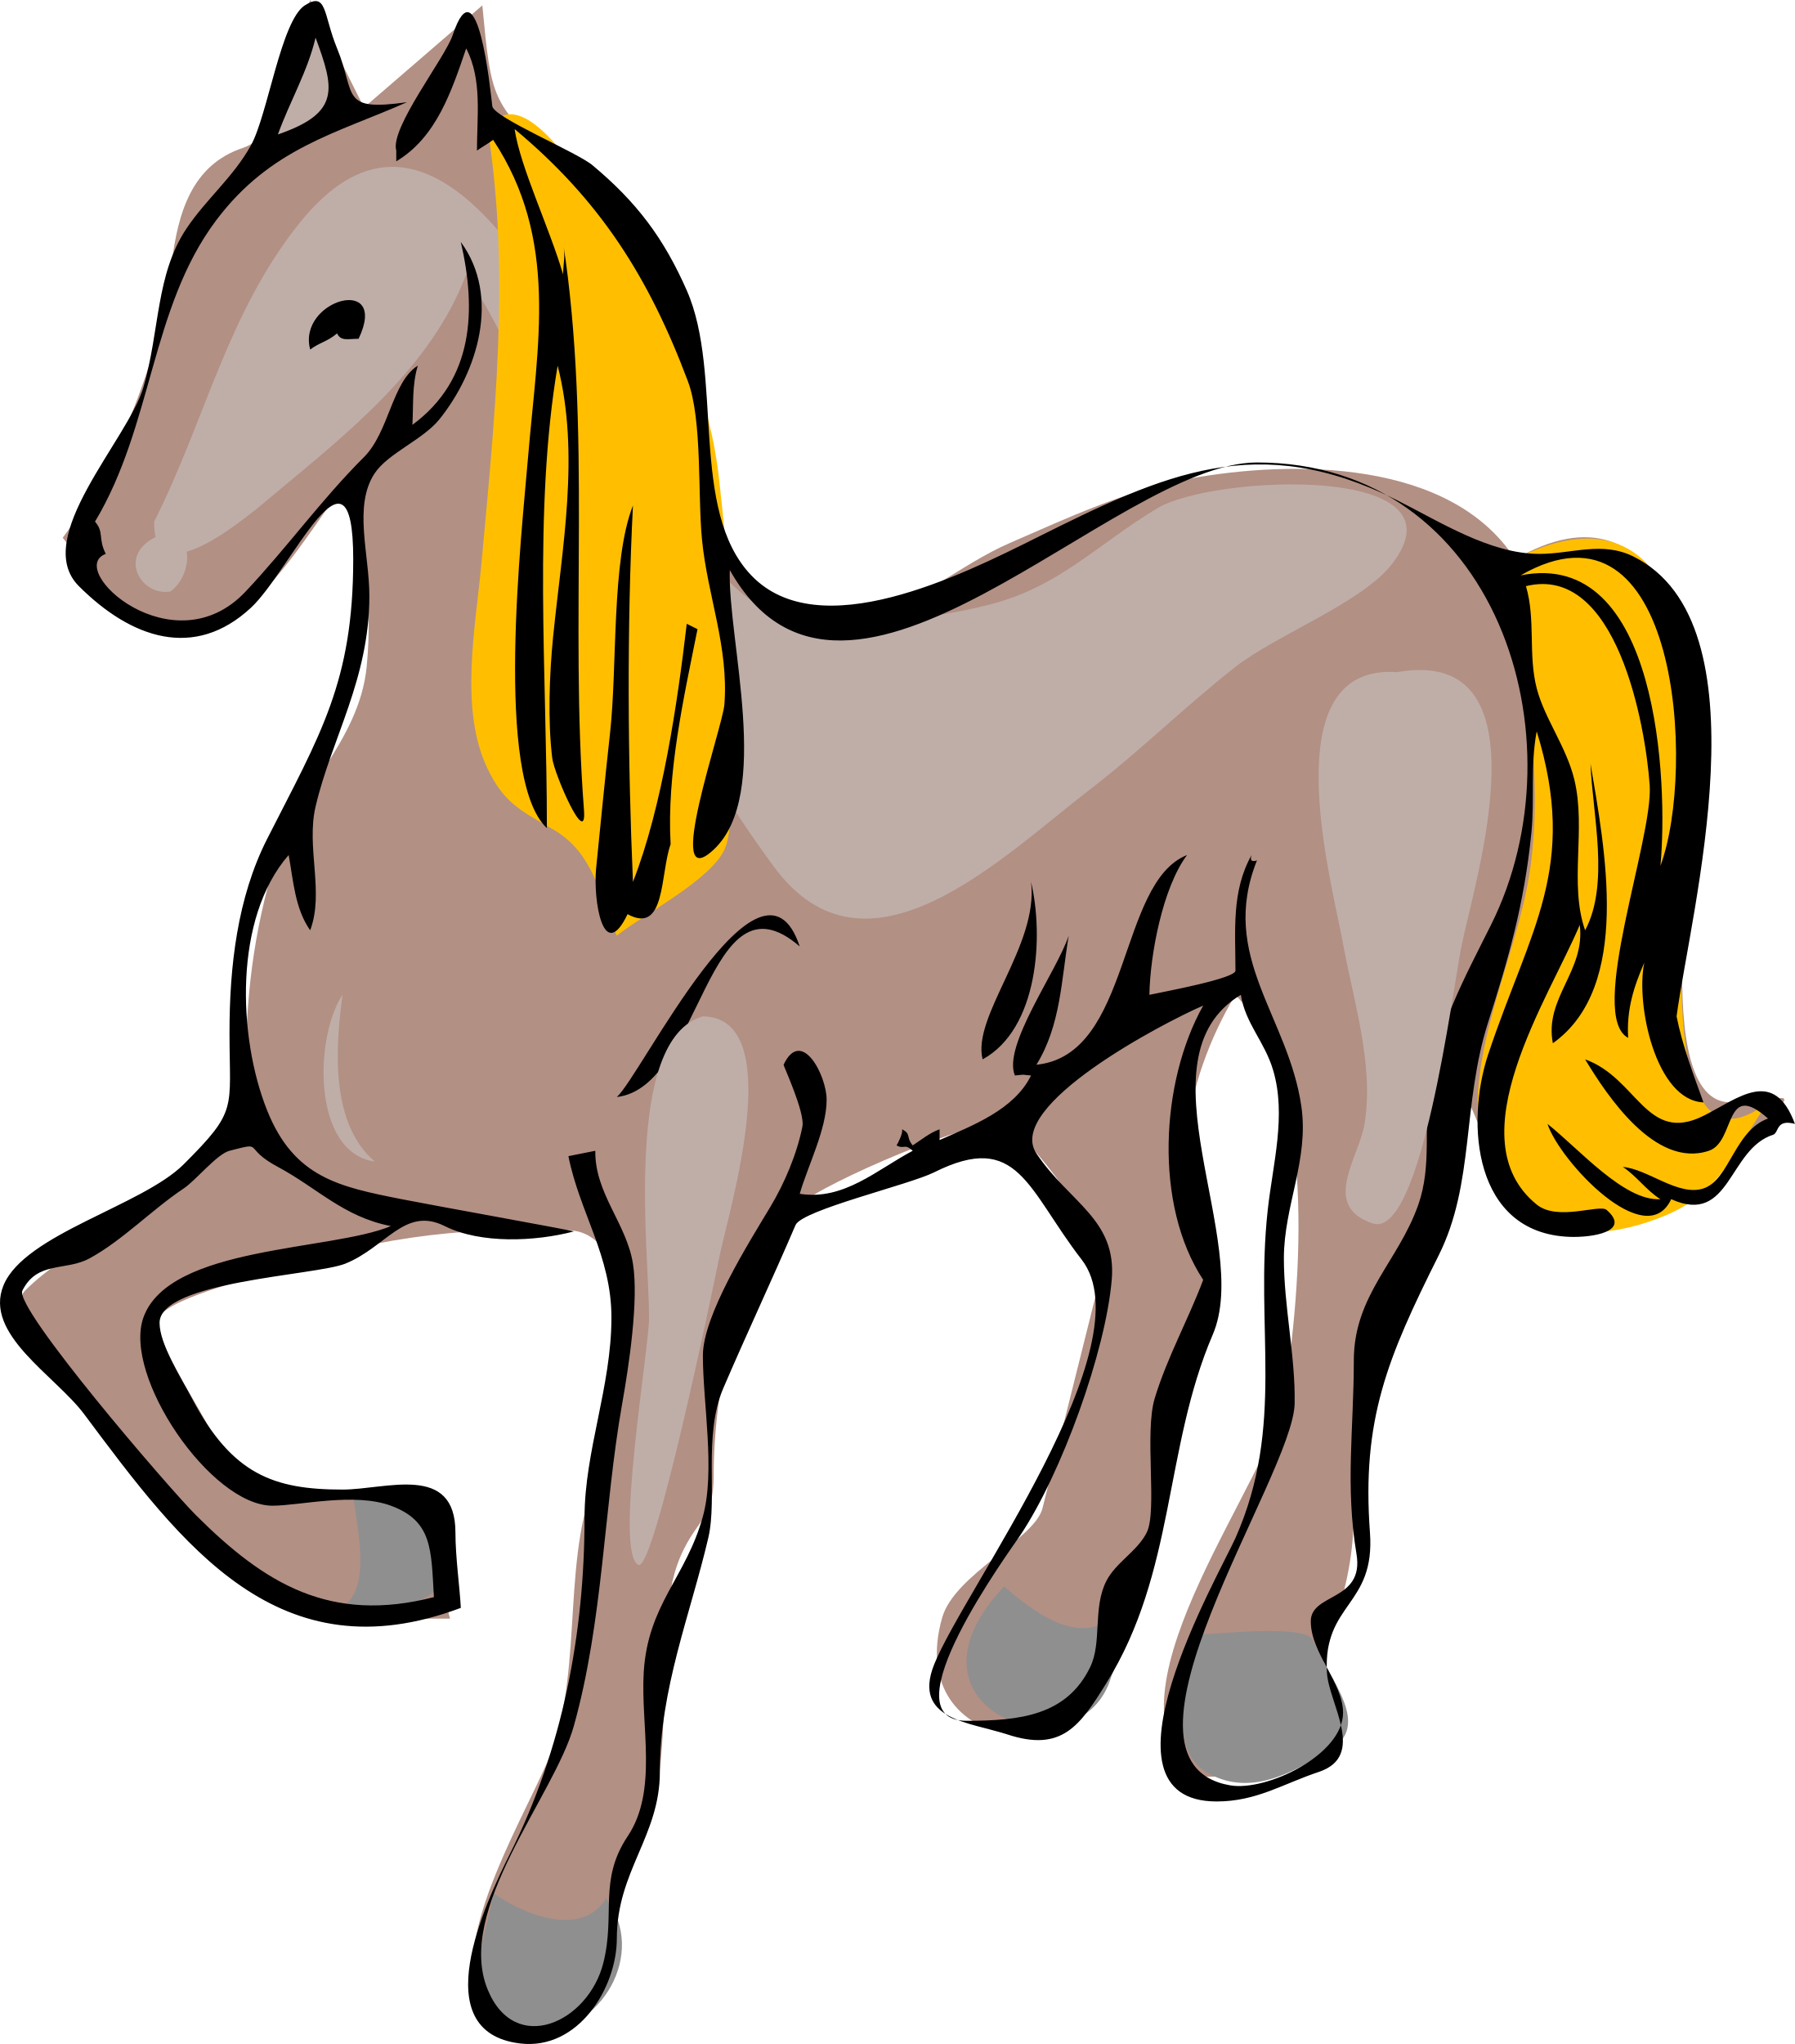
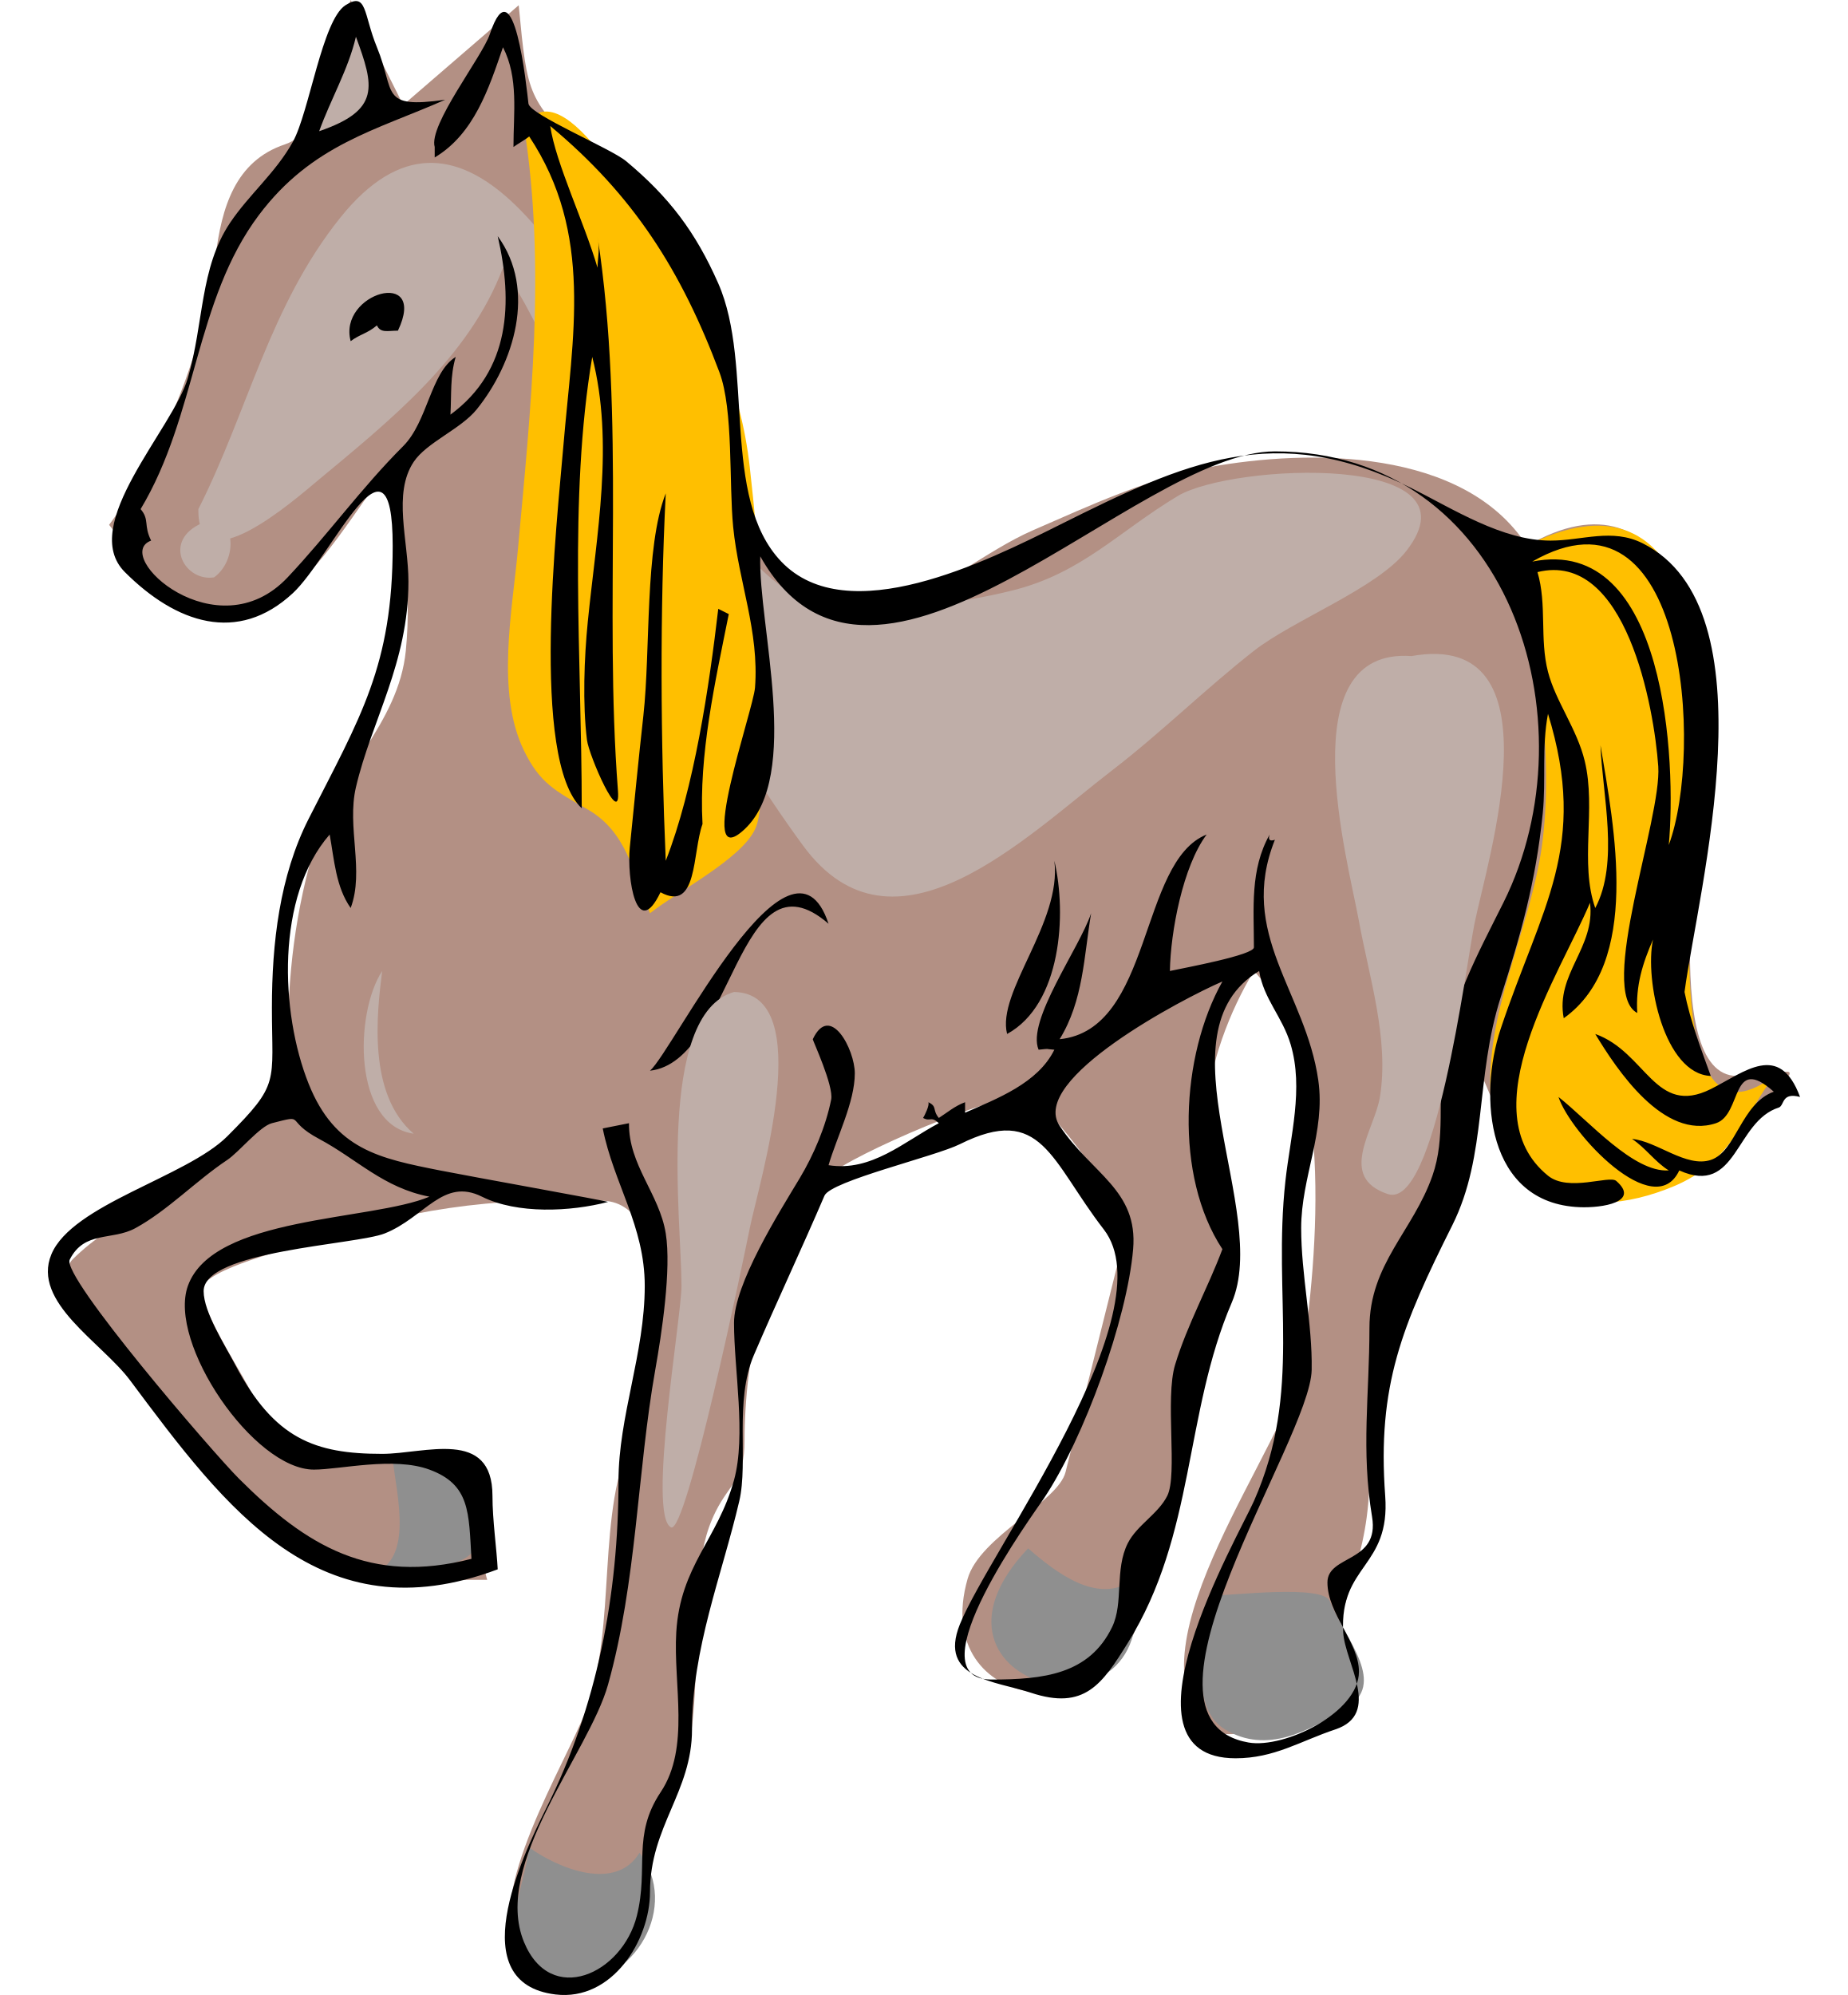
- <svg xmlns="http://www.w3.org/2000/svg" id="Layer_1" space="preserve" style="overflow:visible;enable-background:new 0 0 366.018 416.703;" version="1.1" viewBox="0 0 366.018 416.703">
+ <svg xmlns="http://www.w3.org/2000/svg" id="Layer_1" space="preserve" style="overflow:visible;enable-background:new 0 0 366.018 416.703;" version="1.1" viewBox="-10 0 386.018 416.703">
  <defs id="defs26" />
  <path d="M12.792,109.629c11.635-15.71,19.793-36.568,22.224-55.992  c1.283-10.253,4.069-20.006,14.525-23.489C58.417,27.191,60.212,9.115,63.252,0c3.657,7.309,7.313,14.618,10.969,21.926  c8.045-6.943,16.089-13.886,24.134-20.83c1.859,19.497,1.878,19.417,14.364,31.895c9.178,9.172,16.286,20.208,21.423,32.189  c9.046,21.096,9.146,69.489,42.097,60.893c10.537-2.748,19.571-10.978,29.62-15.349c11.821-5.142,24.033-10.844,36.748-13.154  c21-3.816,53.224-3.96,66.365,16.443c30.914-17.967,38.804,22.396,37.411,43.238c-0.761,11.388-10.236,67.487,6.47,67.487  c11.674,0,13.736-3.833,7.678,4.385c-5.315,7.208-18.898,14.376-27.345,18.596c-27.62,13.803-26.924-15.46-38.474-31.751  c0.353,10.234,0.705,20.468,1.061,30.702c0.058,1.7-9.248,10.077-10.974,12.662c-10.158,15.221-8.734,31.152-8.734,48.725  c0,17.457-6.041,24.707-8.594,42.574c-0.91,6.374-20.284,15.173-25.414,10.049c-17.015-17.006,17.15-59.346,19.745-75.646  c3.689-23.167,7.002-64.468-9.871-82.222c-5.046,8.33-9.408,19.649-9.872,29.601c-0.537,11.505,5.552,21.359,4.103,32.968  c-3.002,24.031-13.357,46.391-17.734,70.456c-4.846,26.649-44.384,22.2-36.302-6.059c2.536-8.867,18.876-15.971,20.463-22.313  c4.149-16.59,8.299-33.181,12.449-49.77c1.084-4.336-15.931-27.553-20.278-28.572c-5.872-1.375-36.998,12.136-41.684,16.444  c-13.113,12.056-17.551,38.684-17.551,55.362c0,8.251-3.002,8.733-6.033,14.802c-4.377,8.759-3.155,17.642-3.84,27.407  c-0.549,7.815-0.288,21.395-3.839,28.503c-4.153,8.313-8.227,15.827-8.227,25.763c0,14.576-16.498,22.962-25.231,9.866  c-7.467-11.195,9.932-39.073,14.018-49.962c6.774-18.057,1.82-41.452,10.116-58.022c6.19-12.365,8.898-47.992-6.485-48.474  c-23.892-0.746-40.673,1.694-63.356,9.25c-3.382,1.127-22.161,5.671-20.659,10.172c2.767,8.29,7.891,15.227,11.761,22.961  c5.436,10.863,20.432,10.506,28.278,11.572c6.875,0.934,11.041-3.41,16.455,4.385c3.205,4.614,1.597,15.545,3.291,20.828  c-12.176,0-25.253,0.212-36.75-4.383c-11.739-4.692-23.522-23.09-31.263-32.891c-4.239-5.365-23.439-24.813-18.648-29.599  c9.008-9.001,21.815-13.032,30.715-21.925c10.938-10.932,14.26-6.371,14.26-22.008c0-15.736,1.514-28.716,6.033-43.771  c4.263-14.201,17.109-24.092,18.648-39.466c1.347-13.461-0.911-26.267-2.742-39.467c-6.615,8.08-15.58,24.229-24.133,28.504  C31.216,133.313,23.532,123.047,12.792,109.629" id="path3" style="fill-rule:evenodd;clip-rule:evenodd;fill:#B39084;" />
  <path d="M243.156,333.272c4.181,0,23.146-2.345,24.62,1.154  c3.563,8.455,11.999,17.234,3.353,22.415c-7.88,4.724-16.477,9.634-25.229,4.388C237.63,356.27,242.127,340.979,243.156,333.272" id="path5" style="fill-rule:evenodd;clip-rule:evenodd;fill:#8F8F8F;" />
  <path d="M204.761,323.406c5.801,5.037,14.58,11.908,21.941,6.576  C233.992,366.618,177.025,352.674,204.761,323.406" id="path7" style="fill-rule:evenodd;clip-rule:evenodd;fill:#8F8F8F;" />
  <path d="M100.55,385.893c6.294,4.517,18.163,9.221,23.037,1.097  c8.534,11.213-1.004,27.407-14.464,27.407C89.741,414.397,99.277,396.395,100.55,385.893" id="path9" style="fill-rule:evenodd;clip-rule:evenodd;fill:#8F8F8F;" />
  <path d="M72.028,304.769c0.813,7.564,4.855,22.458-5.485,24.117  c11.258-3.742,24.134,2.165,24.134-11.51C90.677,303.687,83.197,304.769,72.028,304.769" id="path11" style="fill-rule:evenodd;clip-rule:evenodd;fill:#8F8F8F;" />
  <path d="M31.44,106.34c10.386-20.554,14.852-42.394,29.618-60.844  c25.286-31.589,47.302,10.151,58.729,28.096c10.052,15.788,25.099,53.578,46.378,53.578c12.323,0,23.4-0.862,35.389-3.857  c14.451-3.61,22.099-12.292,34.473-19.713c11.293-6.771,63.992-9.214,47.717,11.511c-6.12,7.795-23.631,14.418-31.811,20.83  c-10.148,7.954-19.411,17.115-29.577,24.93c-18.278,14.051-45.642,41.589-64.601,15.754c-17.479-23.819-29.913-49.542-41.667-76.557  c-6.228-14.313-12.335-31.274-21.022-44.156c-7.047,18.794-23.813,32.075-38.882,44.623C51.751,104.225,31.166,122.321,31.44,106.34  " id="path13" style="fill-rule:evenodd;clip-rule:evenodd;fill:#BFAEA8;" />
  <path d="M306.782,115.11c36.396-20.18,40.332,21.897,38.392,47.141  c-0.697,9.067-10.329,82.154,15.358,62.489c-6.202,8.535-9.029,18.061-20.844,23.021c-20.061,8.425-38.392,1.655-38.392-21.926  c0-16.844,8.953-33.558,10.967-50.429C314.701,154.985,310.423,135.135,306.782,115.11" id="path15" style="fill-rule:evenodd;clip-rule:evenodd;fill:#FFBF00;" />
  <path d="M99.453,26.312c4.656,29.422,1.408,59.076-1.269,88.491  c-1.16,12.743-4.636,29.81,1.269,41.967c3.276,6.745,6.429,8.37,13.243,12.261c8.212,4.689,9.521,13.075,13.084,21.723  c5.554-4.441,18.996-11.25,21.938-17.54c2.429-5.19,0.43-18.303,0.926-24.256c1.392-16.689-0.159-34.765-2.022-51.389  c-1.879-16.762-8.174-30.34-17.483-44.296C124.634,46.518,107.752,13.234,99.453,26.312" id="path17" style="fill-rule:evenodd;clip-rule:evenodd;fill:#FFBF00;" />
  <path d="M361.628,231.319c-9.24,2.889-8.713,18.617-20.84,13.153  c-5.175,11.053-22.746-7.788-25.233-15.348c6.395,5.045,15.657,15.825,23.038,15.348c-2.84-1.742-4.885-4.76-7.68-6.577  c5.128,0.424,11.329,6.078,16.456,4.386c5.326-1.76,6.311-11.773,13.163-14.253c-9.039-8.006-6.533,4.731-12.067,6.578  c-10.916,3.643-20.738-11.196-25.23-18.637c10.649,3.789,12.492,17.322,24.134,11.51c7.064-3.527,14.33-10.012,18.649,1.646  C362.153,228.099,362.781,230.801,361.628,231.319 M341.884,207.199c2.873-21.43,18.613-80.056-8.775-93.732  c-6.395-3.194-12.563-0.548-19.198-0.548c-10.112,0-20.204-6.533-29.15-11.003c-28.344-14.163-47.315-5.327-73.335,7.674  c-15.351,7.669-44.389,22.176-58.22,7.714c-12.773-13.356-5.613-40.974-13.164-58.103c-4.731-10.733-10.254-18.042-19.257-25.541  c-3.201-2.665-20.123-9.706-20.396-12.018c-0.395-3.36-3.027-29.612-8.065-14.516c-1.564,4.687-12.85,18.997-11.518,23.57  c0,0.731,0,1.462,0,2.193c8.208-4.899,11.3-14.371,14.26-23.022c3.29,6.385,2.193,13.718,2.193,20.829  c1.135-0.794,2.616-1.62,3.292-2.192c13.479,20.347,9.048,41.691,7.13,64.682c-1.301,15.592-6.976,65.514,3.839,75.643  c0-31.317-2.8-64.751,2.193-94.281c4.609,18.019,0.898,37.075-0.926,55.294c-0.758,7.574-1.11,17.197-0.171,24.735  c0.405,3.249,7.086,18.599,6.469,10.577c-2.974-38.627,1.64-77.396-4.274-115.821c0.533,2.961,0.071,4.177,0,6.578  c-2.724-9.385-8.729-21.818-9.874-29.599c17.448,14.527,27.393,30.244,35.347,51.444c2.958,7.881,1.961,23.203,2.875,32.352  c1.147,11.478,5.448,21.74,4.559,33.506c-0.357,4.734-12.64,39.359-2.193,29.6c11.986-11.196,2.846-42.633,3.291-57.007  c23.761,42.181,78.437-21.926,107.502-21.926c48.785,0,66.729,56.266,47.721,94.281c-5.545,11.091-10.863,20.747-12.615,32.889  c-1.156,8.017,0.607,16.115-2.195,24.118c-4.06,11.593-13.162,18.462-13.162,31.793c0,13.879-1.776,25.515,0.548,39.467  c1.611,9.665-9.323,7.891-9.323,13.701c0,6.545,6.581,12.487,6.581,18.638c0,8.569-15.583,16.092-23.039,14.801  c-27.587-4.777,12.899-63.04,13.166-77.836c0.175-9.645-2.195-19.792-2.195-29.602c0-10.668,5.123-20.058,3.576-30.897  c-2.644-18.507-16.92-30.588-9.062-50.227c-1.096,0.365-1.461,0-1.096-1.097c-4.148,7.381-3.29,15.416-3.29,23.57  c0,1.6-14.394,4.258-17.552,4.933c0.141-8.2,2.712-21.86,7.68-28.503c-14.196,5.64-11.241,40.793-30.715,42.755  c4.965-8.047,5.073-17.299,6.581-26.311c-2.443,7.333-13.53,22.465-10.971,28.504c2.711-0.267,0.965-0.164,3.29,0  c-3.43,7.01-11.994,10.219-18.647,13.156c0-0.731,0-1.463,0-2.193c-2.119,0.771-3.762,2.19-5.485,3.289  c-1.438-1.753-0.247-2.348-2.193-3.289c0.319,0.611-0.831,2.909-1.097,3.289c1.602,0.872,1.583-0.487,3.29,1.096  c-7.345,3.902-14.072,10.189-23.036,8.771c1.685-5.81,5.485-13.152,5.485-19.185c0-4.98-5.147-14.814-8.777-7.127  c-0.071,0.151,4.41,9.76,3.839,12.607c-1.121,5.605-3.643,11.551-6.582,16.444c-4.314,7.186-13.712,22.05-13.712,30.229  c0,9.731,2.566,23.49,0,32.809c-3.42,12.423-11.239,17.903-12.065,31.793c-0.652,10.947,2.961,24.063-3.251,33.375  c-6.03,9.039-2.471,15.813-4.977,25.824c-3.05,12.188-18.018,19.017-23.585,5.48c-6.686-16.254,13.532-39.403,17.551-53.718  c6.008-21.403,6.109-44.573,9.874-65.776c1.34-7.55,3.397-21.027,2.193-28.505c-1.333-8.274-7.784-14.283-7.679-23.021  c-1.828,0.365-3.656,0.731-5.484,1.096c2.309,11.568,8.775,20.348,8.775,32.89c0,14.104-5.484,27.236-5.484,40.766  c0,23.747-4.506,47.166-15.115,68.375c-5.273,10.542-17.412,36.502,1.951,38.858c11.895,1.447,19.746-11.375,19.746-21.379  c0-13.718,8.776-20.923,8.776-33.982c0-16.945,6.198-32.008,9.872-47.689c1.933-8.25-1.061-20.91,3.048-30.493  c4.788-11.166,9.958-22.129,14.747-33.295c1.322-3.081,23.161-8.204,28.278-10.761c17.12-8.552,18.954,3.428,30.075,17.81  c13.313,17.217-23.941,67.181-30.076,82.5c-4.563,11.398,7.476,11.813,14.809,14.254c11.254,3.747,14.914-1.765,20.294-10.414  c14.116-22.692,11.731-47.821,21.697-71.058c8.148-18.999-15.771-56.339,5.728-69.269c0.929,5.856,4.857,9.533,6.581,15.347  c2.735,9.226-0.045,19.019-1.096,28.504c-2.675,24.154,3.609,43.892-6.581,66.875c-3.263,7.355-30.135,53.717-3.84,53.717  c8.124,0,13.451-3.563,20.843-6.027c9.763-3.257,1.987-13.966,1.646-20.282c-0.77-14.16,9.885-13.494,8.776-28.504  c-1.703-23.049,3.542-35.588,14.016-56.52c7.369-14.729,4.723-30.803,10.118-47.628c4.096-12.778,7.311-23.93,8.772-38.37  c0.706-6.977-0.233-13.858,1.1-20.83c8.548,27.771-1.35,40.231-9.874,65.778c-4.713,14.123-2.968,36.461,16.455,37.273  c4.838,0.203,12.709-1.106,7.678-5.482c-1.447-1.258-9.972,2.382-14.259-1.096c-16.603-13.468,2.554-42.174,8.775-57.007  c1.18,9.399-7.272,14.866-5.485,24.119c16.194-11.522,10.553-39.807,7.678-57.008c0.397,10.333,3.951,24.506-1.097,33.985  c-3.318-9.494,0.237-20.607-2.194-30.695c-1.621-6.722-6.071-12.44-7.677-18.637c-1.781-6.874-0.18-14.015-2.195-20.83  c18.523-4.571,24.373,28.38,25.23,40.563c0.765,10.881-12.797,47.075-4.387,51.525c-0.353-5.719,1.119-10.354,3.291-15.347  c-1.801,8.495,2.329,28.09,12.066,28.503C345.31,219.054,343.052,213.114,341.884,207.199 M338.593,176.503  c1.583-16.845-0.337-64.878-28.521-59.2C342.245,98.795,345.917,156.816,338.593,176.503 M245.352,260.917  c-3.075,8.189-7.308,15.697-9.875,24.118c-2.158,7.077,0.572,22.968-1.644,27.405c-1.895,3.79-6.309,6.104-8.229,9.869  c-2.813,5.515-0.838,12.461-3.291,17.539c-4.786,9.915-14.382,10.964-25.229,10.964c-16.606,0,8.939-34.78,11.01-37.883  c8.365-12.532,17.354-37.339,18.609-52.013c1.058-12.367-8.654-15.722-15.359-25.764c-6.479-9.706,25.854-26.636,34.009-30.147  C236.65,220.492,235.268,245.616,245.352,260.917 M200.375,215.969c-2.234-8.785,11.481-23.282,9.871-36.178  C212.877,190.903,211.718,209.761,200.375,215.969 M163.077,192.947c-18.971-16.402-19.834,28.74-37.297,30.697  C130.65,219.407,155.194,169.189,163.077,192.947 M136.75,172.118c-2.155,5.978-0.961,18.519-8.777,14.252  c-4.96,10.34-7.059-2.905-6.41-9.388c0.919-9.176,1.818-18.355,2.835-27.521c1.528-13.759,0.246-35.149,4.672-46.409  c-1.247,24.66-1.069,52.045,0,76.74c5.946-15.156,9.084-36.484,10.97-52.622c0.731,0.365,1.463,0.731,2.195,1.096  C139.394,142.452,135.945,157.602,136.75,172.118 M117.004,251.051c-7.788,2.047-18.958,2.585-26.326-1.096  c-8.137-4.069-11.955,4.34-20.295,7.672c-6.024,2.408-37.845,3.58-37.845,12.061c0,4.39,4.507,11.401,6.582,15.348  c8.168,15.532,16.641,18.638,30.715,18.638c8.885,0,23.037-5.449,23.037,8.768c0,5.063,0.89,11.192,1.096,15.35  c-37.104,13.906-56.69-12.528-76.788-39.466c-5.905-7.915-20.597-16.327-16.454-26.312c4.337-10.452,28.253-16.175,36.749-24.667  c11.1-11.094,9.324-11.053,9.324-26.858c0-13.455,1.597-27.494,7.679-39.466c10.828-21.314,17.551-31.967,17.551-57.007  c0-27.297-12.778,2.368-20.842,9.867c-11.543,10.735-24.439,6.272-35.103-4.386c-9.79-9.783,10.052-29.868,13.164-40.563  c3.363-11.56,2.48-22.905,8.775-32.34c3.993-5.984,9.581-10.505,13.164-16.993c3.418-6.189,6.124-25.391,10.97-28.503  c4.563-2.93,3.736,1.852,6.582,8.771c3.909,9.505,0.511,12.904,14.26,10.962c-14.36,6.369-27.827,9.309-38.943,24.119  C30.704,62.739,31.156,86.722,19.374,106.34c1.91,2.24,0.576,3.357,2.194,6.578c-8.358,3.085,13.719,23.375,28.521,7.674  c8.458-8.973,15.33-18.606,24.134-27.407c5.131-5.131,5.707-15.326,10.97-18.638c-1.194,4.035-0.86,7.773-1.098,12.06  c12.589-9.24,13.049-23.518,9.872-37.274c8.216,11.211,3.35,26.6-4.388,36.178c-3.332,4.125-10.459,6.898-13.163,10.963  c-4.417,6.64-1.097,16.439-1.097,25.012c0,16.967-7.72,29.03-10.97,42.958c-1.947,8.344,1.817,17.426-1.097,25.214  c-3.107-4.395-3.442-10.15-4.388-15.348c-11.246,12.873-10.358,37.157-4.388,52.073c5.501,13.744,14.759,15.573,27.423,18.089  C88.217,245.727,116.926,250.874,117.004,251.051 M73.125,69.066c6.33-13.292-12.577-7.889-9.873,2.193  c1.942-1.466,3.404-1.545,5.485-3.29C69.506,69.607,70.905,69.072,73.125,69.066 M88.483,325.599  c-21.138,5.427-34.504-2.691-48.592-16.771c-5.418-5.414-37.085-42.208-35.327-45.719c3.06-6.112,8.834-3.918,13.712-6.578  c6.737-3.672,12.675-9.907,19.197-14.251c2.438-1.624,6.792-7.022,9.324-7.675c7.378-1.899,2.389-0.703,9.873,3.289  c7.948,4.241,13.457,10.231,23.037,12.061c-12.175,5.099-45.22,3.977-50.461,18.637c-4.256,11.903,13.738,38.37,26.328,38.37  c5.478,0,16.659-2.754,24.133,0C88.214,310.096,87.914,315.895,88.483,325.599" id="path19" style="fill-rule:evenodd;clip-rule:evenodd;" />
  <path d="M56.671,27.407c12.858-4.419,11.489-9.367,7.679-19.732  C62.744,14.537,59.097,20.675,56.671,27.407 M76.417,236.798c-9.64-8.247-7.724-24.944-6.582-33.985  C64.03,211.654,63.705,235.036,76.417,236.798 M34.731,120.592c5.578-4.079,4.261-14.942-3.292-10.963  C24.036,113.53,28.795,121.557,34.731,120.592 M284.843,137.036c-25.573-1.82-13.313,42.487-10.971,55.363  c2.139,11.769,6.336,24.618,4.386,36.726c-1.104,6.851-8.997,16.732,1.646,20.283c9.963,3.322,16.267-47.34,18.101-56.46  C300.694,179.574,316.069,131.465,284.843,137.036" id="path21" style="fill-rule:evenodd;clip-rule:evenodd;fill:#BFAEA8;" />
  <path d="M143.331,207.199c-16.291,4.669-10.97,48.178-10.97,61.394  c0,6.449-7.152,47.962-2.193,50.428c3.205,1.593,15.167-56.053,16.455-62.488C148.467,247.314,160.885,207.483,143.331,207.199" id="path23" style="fill-rule:evenodd;clip-rule:evenodd;fill:#BFAEA8;" />
</svg>
